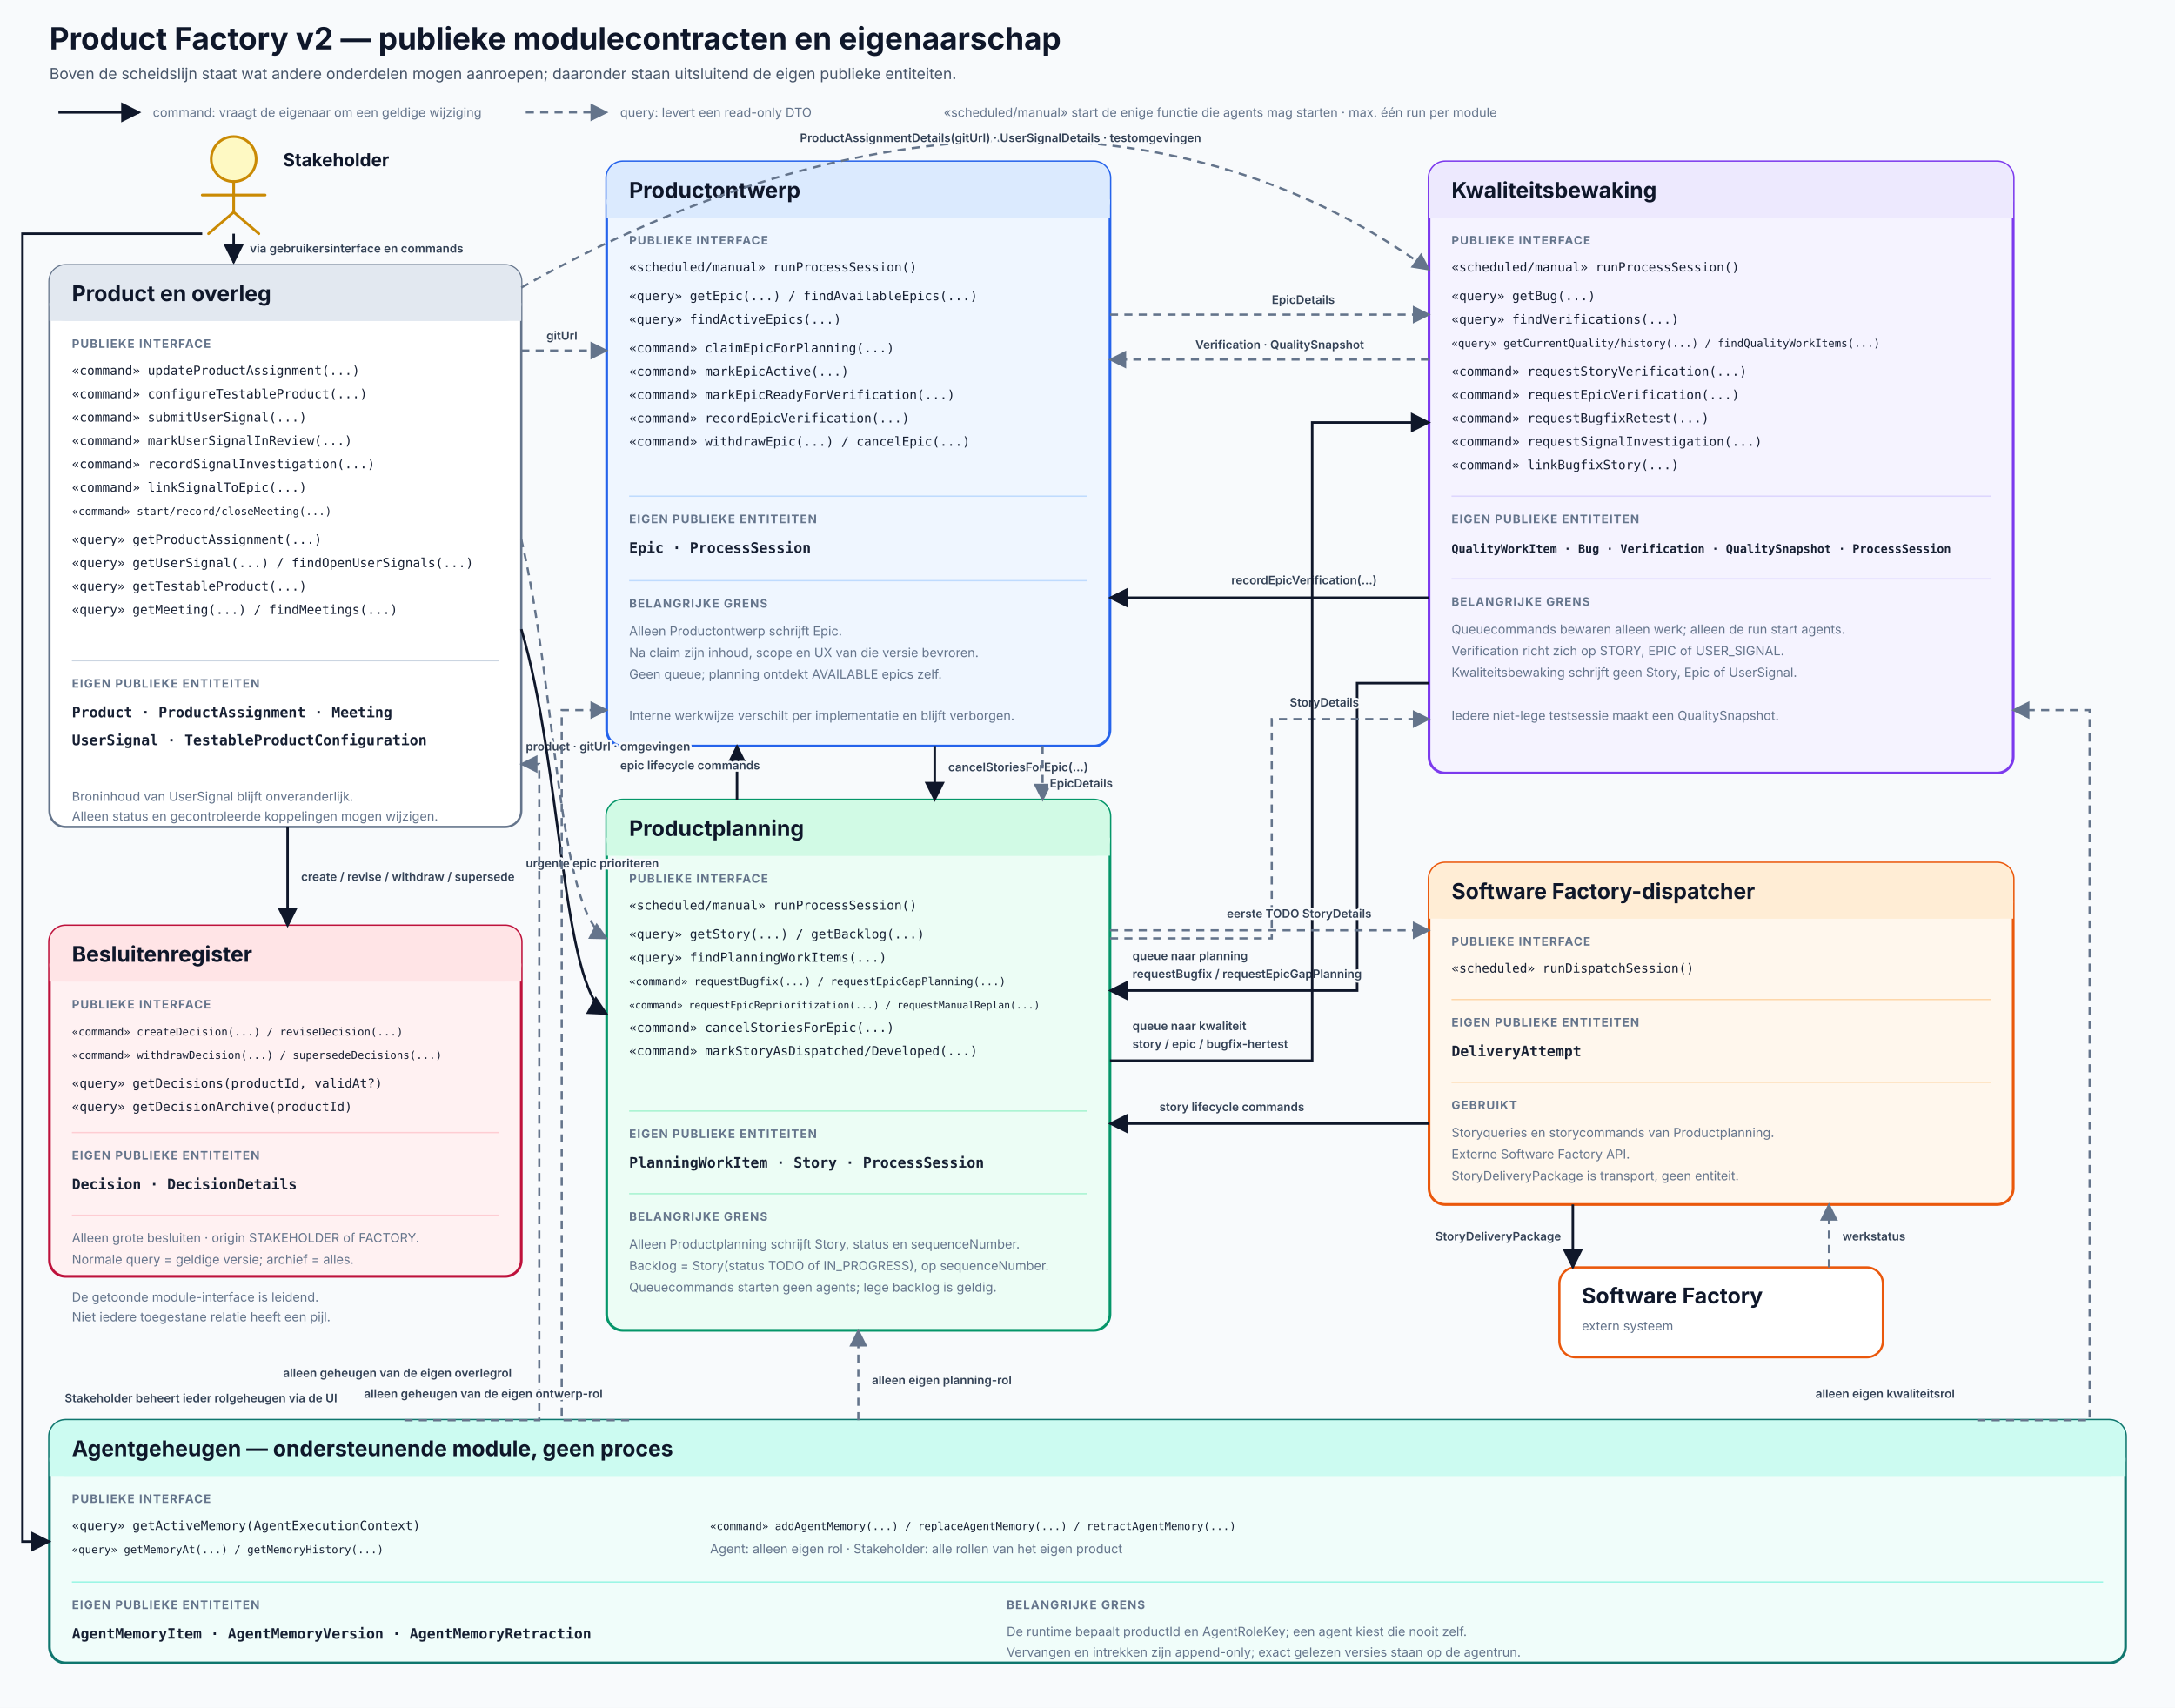
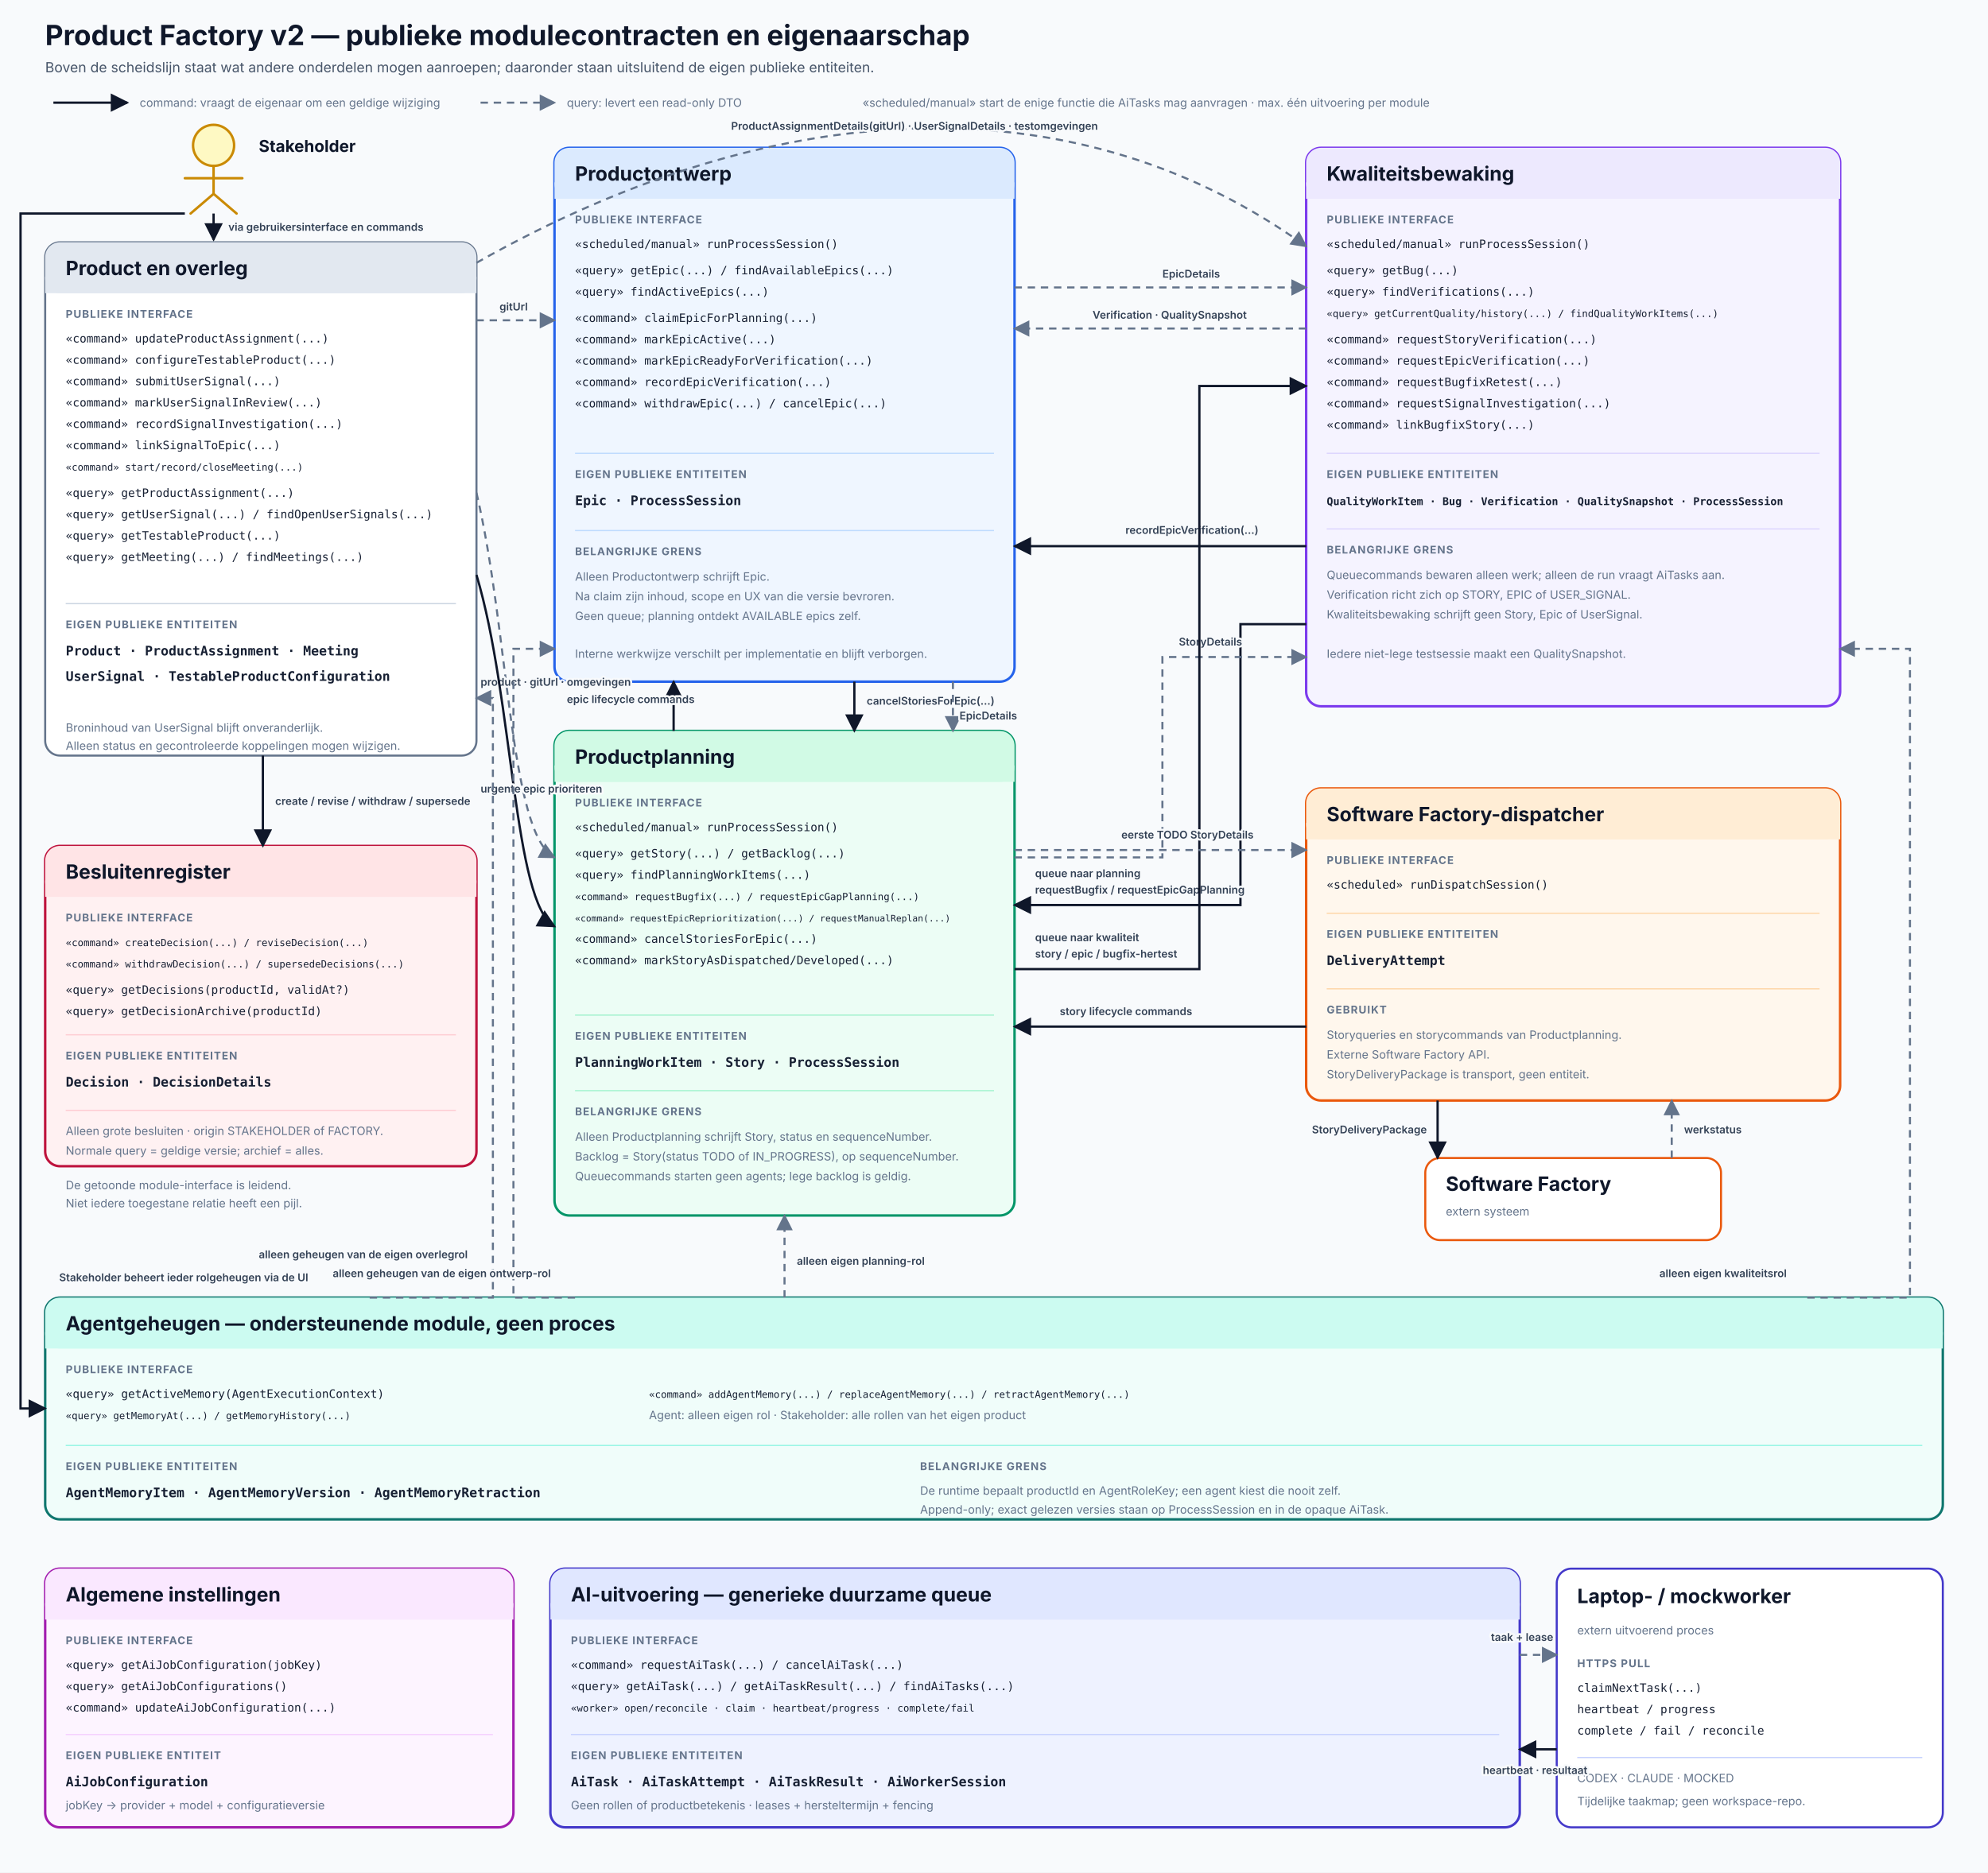
- <svg xmlns="http://www.w3.org/2000/svg" width="2420" height="1900" viewBox="0 0 2420 1900" role="img" aria-labelledby="title desc">
+ <svg xmlns="http://www.w3.org/2000/svg" width="2420" height="2280" viewBox="0 0 2420 2280" role="img" aria-labelledby="title desc">
  <defs>
    <marker id="commandArrow" viewBox="0 0 10 10" refX="9" refY="5" markerWidth="8" markerHeight="8" orient="auto">
      <path d="M0 0 L10 5 L0 10 Z" fill="#0f172a" />
    </marker>
    <marker id="queryArrow" viewBox="0 0 10 10" refX="9" refY="5" markerWidth="8" markerHeight="8" orient="auto">
      <path d="M0 0 L10 5 L0 10 Z" fill="#64748b" />
    </marker>
    <style>
      .title { font: 700 34px Inter, Arial, sans-serif; fill: #0f172a; }
      .subtitle { font: 400 17px Inter, Arial, sans-serif; fill: #475569; }
      .module-title { font: 700 24px Inter, Arial, sans-serif; fill: #0f172a; }
      .section-title { font: 700 13px Inter, Arial, sans-serif; letter-spacing: 1px; fill: #64748b; }
      .api { font: 500 14px ui-monospace, SFMono-Regular, Menlo, monospace; fill: #172033; }
      .entity { font: 600 16px ui-monospace, SFMono-Regular, Menlo, monospace; fill: #172033; }
      .note { font: 400 14px Inter, Arial, sans-serif; fill: #64748b; }
      .flow { font: 600 13px Inter, Arial, sans-serif; fill: #334155; paint-order: stroke; stroke: #f8fafc; stroke-width: 5px; stroke-linejoin: round; }
      .command { fill: none; stroke: #0f172a; stroke-width: 2.8; marker-end: url(#commandArrow); }
      .query { fill: none; stroke: #64748b; stroke-width: 2.5; stroke-dasharray: 9 7; marker-end: url(#queryArrow); }
      .divider { stroke-width: 1.5; }
    </style>
  </defs>
-   <rect width="2420" height="1900" fill="#f8fafc" />
+   <rect width="2420" height="2280" fill="#f8fafc" />
  <text x="55" y="55" class="title">Product Factory v2 — publieke modulecontracten en eigenaarschap</text>
  <text x="55" y="88" class="subtitle">Boven de scheidslijn staat wat andere onderdelen mogen aanroepen; daaronder staan uitsluitend de eigen publieke entiteiten.</text>
  <path d="M65 125 H155" class="command" />
  <text x="170" y="130" class="note">command: vraagt de eigenaar om een geldige wijziging</text>
  <path d="M585 125 H675" class="query" />
  <text x="690" y="130" class="note">query: levert een read-only DTO</text>
-   <text x="1050" y="130" class="note">«scheduled/manual» start de enige functie die agents mag starten · max. één run per module</text>
+   <text x="1050" y="130" class="note">«scheduled/manual» start de enige functie die AiTasks mag aanvragen · max. één uitvoering per module</text>
  <circle cx="260" cy="177" r="25" fill="#fef9c3" stroke="#ca8a04" stroke-width="3" />
  <path d="M260 202 V236 M225 217 H295 M260 236 L232 260 M260 236 L288 260" fill="none" stroke="#ca8a04" stroke-width="3" stroke-linecap="round" />
  <text x="315" y="185" class="module-title" style="font-size:20px">Stakeholder</text>
  <path d="M260 260 V292" class="command" />
  <text x="278" y="281" class="flow">via gebruikersinterface en commands</text>
  <rect x="55" y="295" width="525" height="625" rx="18" fill="#ffffff" stroke="#64748b" stroke-width="2.5" />
  <rect x="55" y="295" width="525" height="62" rx="18" fill="#e2e8f0" />
  <path d="M55 337 V357 H580 V337" fill="#e2e8f0" />
  <text x="80" y="335" class="module-title">Product en overleg</text>
  <text x="80" y="387" class="section-title">PUBLIEKE INTERFACE</text>
  <text x="80" y="417" class="api">«command» updateProductAssignment(...)</text>
  <text x="80" y="443" class="api">«command» configureTestableProduct(...)</text>
  <text x="80" y="469" class="api">«command» submitUserSignal(...)</text>
  <text x="80" y="495" class="api">«command» markUserSignalInReview(...)</text>
  <text x="80" y="521" class="api">«command» recordSignalInvestigation(...)</text>
  <text x="80" y="547" class="api">«command» linkSignalToEpic(...)</text>
  <text x="80" y="573" class="api" style="font-size:12px">«command» start/record/closeMeeting(...)</text>
  <text x="80" y="605" class="api">«query» getProductAssignment(...)</text>
  <text x="80" y="631" class="api">«query» getUserSignal(...) / findOpenUserSignals(...)</text>
  <text x="80" y="657" class="api">«query» getTestableProduct(...)</text>
  <text x="80" y="683" class="api">«query» getMeeting(...) / findMeetings(...)</text>
  <line x1="80" y1="735" x2="555" y2="735" class="divider" stroke="#cbd5e1" />
  <text x="80" y="765" class="section-title">EIGEN PUBLIEKE ENTITEITEN</text>
  <text x="80" y="798" class="entity">Product · ProductAssignment · Meeting</text>
  <text x="80" y="829" class="entity">UserSignal · TestableProductConfiguration</text>
  <text x="80" y="891" class="note">Broninhoud van UserSignal blijft onveranderlijk.</text>
  <text x="80" y="913" class="note">Alleen status en gecontroleerde koppelingen mogen wijzigen.</text>
  <rect x="675" y="180" width="560" height="650" rx="18" fill="#eff6ff" stroke="#2563eb" stroke-width="3" />
  <rect x="675" y="180" width="560" height="62" rx="18" fill="#dbeafe" />
  <path d="M675 222 V242 H1235 V222" fill="#dbeafe" />
  <text x="700" y="220" class="module-title">Productontwerp</text>
  <text x="700" y="272" class="section-title">PUBLIEKE INTERFACE</text>
  <text x="700" y="302" class="api">«scheduled/manual» runProcessSession()</text>
  <text x="700" y="334" class="api">«query» getEpic(...) / findAvailableEpics(...)</text>
  <text x="700" y="360" class="api">«query» findActiveEpics(...)</text>
  <text x="700" y="392" class="api">«command» claimEpicForPlanning(...)</text>
  <text x="700" y="418" class="api">«command» markEpicActive(...)</text>
  <text x="700" y="444" class="api">«command» markEpicReadyForVerification(...)</text>
  <text x="700" y="470" class="api">«command» recordEpicVerification(...)</text>
  <text x="700" y="496" class="api">«command» withdrawEpic(...) / cancelEpic(...)</text>
  <line x1="700" y1="552" x2="1210" y2="552" class="divider" stroke="#bfdbfe" />
  <text x="700" y="582" class="section-title">EIGEN PUBLIEKE ENTITEITEN</text>
  <text x="700" y="615" class="entity">Epic · ProcessSession</text>
  <line x1="700" y1="646" x2="1210" y2="646" class="divider" stroke="#bfdbfe" />
  <text x="700" y="676" class="section-title">BELANGRIJKE GRENS</text>
  <text x="700" y="707" class="note">Alleen Productontwerp schrijft Epic.</text>
  <text x="700" y="731" class="note">Na claim zijn inhoud, scope en UX van die versie bevroren.</text>
  <text x="700" y="755" class="note">Geen queue; planning ontdekt AVAILABLE epics zelf.</text>
  <text x="700" y="801" class="note">Interne werkwijze verschilt per implementatie en blijft verborgen.</text>
  <rect x="675" y="890" width="560" height="590" rx="18" fill="#ecfdf5" stroke="#059669" stroke-width="3" />
  <rect x="675" y="890" width="560" height="62" rx="18" fill="#d1fae5" />
  <path d="M675 932 V952 H1235 V932" fill="#d1fae5" />
  <text x="700" y="930" class="module-title">Productplanning</text>
  <text x="700" y="982" class="section-title">PUBLIEKE INTERFACE</text>
  <text x="700" y="1012" class="api">«scheduled/manual» runProcessSession()</text>
  <text x="700" y="1044" class="api">«query» getStory(...) / getBacklog(...)</text>
  <text x="700" y="1070" class="api">«query» findPlanningWorkItems(...)</text>
  <text x="700" y="1096" class="api" style="font-size:12px">«command» requestBugfix(...) / requestEpicGapPlanning(...)</text>
  <text x="700" y="1122" class="api" style="font-size:11px">«command» requestEpicReprioritization(...) / requestManualReplan(...)</text>
  <text x="700" y="1148" class="api">«command» cancelStoriesForEpic(...)</text>
  <text x="700" y="1174" class="api">«command» markStoryAsDispatched/Developed(...)</text>
  <line x1="700" y1="1236" x2="1210" y2="1236" class="divider" stroke="#a7f3d0" />
  <text x="700" y="1266" class="section-title">EIGEN PUBLIEKE ENTITEITEN</text>
  <text x="700" y="1299" class="entity">PlanningWorkItem · Story · ProcessSession</text>
  <line x1="700" y1="1328" x2="1210" y2="1328" class="divider" stroke="#a7f3d0" />
  <text x="700" y="1358" class="section-title">BELANGRIJKE GRENS</text>
  <text x="700" y="1389" class="note">Alleen Productplanning schrijft Story, status en sequenceNumber.</text>
  <text x="700" y="1413" class="note">Backlog = Story(status TODO of IN_PROGRESS), op sequenceNumber.</text>
  <text x="700" y="1437" class="note">Queuecommands starten geen agents; lege backlog is geldig.</text>
  <g transform="translate(220 0)">
    <rect x="1370" y="180" width="650" height="680" rx="18" fill="#f5f3ff" stroke="#7c3aed" stroke-width="3" />
    <rect x="1370" y="180" width="650" height="62" rx="18" fill="#ede9fe" />
    <path d="M1370 222 V242 H2020 V222" fill="#ede9fe" />
    <text x="1395" y="220" class="module-title">Kwaliteitsbewaking</text>
    <text x="1395" y="272" class="section-title">PUBLIEKE INTERFACE</text>
    <text x="1395" y="302" class="api">«scheduled/manual» runProcessSession()</text>
    <text x="1395" y="334" class="api">«query» getBug(...)</text>
    <text x="1395" y="360" class="api">«query» findVerifications(...)</text>
    <text x="1395" y="386" class="api" style="font-size:12px">«query» getCurrentQuality/history(...) / findQualityWorkItems(...)</text>
    <text x="1395" y="418" class="api">«command» requestStoryVerification(...)</text>
    <text x="1395" y="444" class="api">«command» requestEpicVerification(...)</text>
    <text x="1395" y="470" class="api">«command» requestBugfixRetest(...)</text>
    <text x="1395" y="496" class="api">«command» requestSignalInvestigation(...)</text>
    <text x="1395" y="522" class="api">«command» linkBugfixStory(...)</text>
    <line x1="1395" y1="552" x2="1995" y2="552" class="divider" stroke="#ddd6fe" />
    <text x="1395" y="582" class="section-title">EIGEN PUBLIEKE ENTITEITEN</text>
    <text x="1395" y="615" class="entity" style="font-size:13px">QualityWorkItem · Bug · Verification · QualitySnapshot · ProcessSession</text>
    <line x1="1395" y1="644" x2="1995" y2="644" class="divider" stroke="#ddd6fe" />
    <text x="1395" y="674" class="section-title">BELANGRIJKE GRENS</text>
-     <text x="1395" y="705" class="note">Queuecommands bewaren alleen werk; alleen de run start agents.</text>
+     <text x="1395" y="705" class="note">Queuecommands bewaren alleen werk; alleen de run vraagt AiTasks aan.</text>
    <text x="1395" y="729" class="note">Verification richt zich op STORY, EPIC of USER_SIGNAL.</text>
    <text x="1395" y="753" class="note">Kwaliteitsbewaking schrijft geen Story, Epic of UserSignal.</text>
    <text x="1395" y="801" class="note">Iedere niet-lege testsessie maakt een QualitySnapshot.</text>
  </g>
  <rect x="55" y="1030" width="525" height="390" rx="18" fill="#fff1f2" stroke="#be123c" stroke-width="3" />
  <rect x="55" y="1030" width="525" height="62" rx="18" fill="#ffe4e6" />
  <path d="M55 1072 V1092 H580 V1072" fill="#ffe4e6" />
  <text x="80" y="1070" class="module-title">Besluitenregister</text>
  <text x="80" y="1122" class="section-title">PUBLIEKE INTERFACE</text>
  <text x="80" y="1152" class="api" style="font-size:12px">«command» createDecision(...) / reviseDecision(...)</text>
  <text x="80" y="1178" class="api" style="font-size:12px">«command» withdrawDecision(...) / supersedeDecisions(...)</text>
  <text x="80" y="1210" class="api">«query» getDecisions(productId, validAt?)</text>
  <text x="80" y="1236" class="api">«query» getDecisionArchive(productId)</text>
  <line x1="80" y1="1260" x2="555" y2="1260" class="divider" stroke="#fecdd3" />
  <text x="80" y="1290" class="section-title">EIGEN PUBLIEKE ENTITEITEN</text>
  <text x="80" y="1323" class="entity">Decision · DecisionDetails</text>
  <line x1="80" y1="1352" x2="555" y2="1352" class="divider" stroke="#fecdd3" />
  <text x="80" y="1382" class="note">Alleen grote besluiten · origin STAKEHOLDER of FACTORY.</text>
  <text x="80" y="1406" class="note">Normale query = geldige versie; archief = alles.</text>
  <g transform="translate(220 0)">
    <rect x="1370" y="960" width="650" height="380" rx="18" fill="#fff7ed" stroke="#ea580c" stroke-width="3" />
    <rect x="1370" y="960" width="650" height="62" rx="18" fill="#ffedd5" />
    <path d="M1370 1002 V1022 H2020 V1002" fill="#ffedd5" />
    <text x="1395" y="1000" class="module-title">Software Factory-dispatcher</text>
    <text x="1395" y="1052" class="section-title">PUBLIEKE INTERFACE</text>
    <text x="1395" y="1082" class="api">«scheduled» runDispatchSession()</text>
    <line x1="1395" y1="1112" x2="1995" y2="1112" class="divider" stroke="#fed7aa" />
    <text x="1395" y="1142" class="section-title">EIGEN PUBLIEKE ENTITEITEN</text>
    <text x="1395" y="1175" class="entity">DeliveryAttempt</text>
    <line x1="1395" y1="1204" x2="1995" y2="1204" class="divider" stroke="#fed7aa" />
    <text x="1395" y="1234" class="section-title">GEBRUIKT</text>
    <text x="1395" y="1265" class="note">Storyqueries en storycommands van Productplanning.</text>
    <text x="1395" y="1289" class="note">Externe Software Factory API.</text>
    <text x="1395" y="1313" class="note">StoryDeliveryPackage is transport, geen entiteit.</text>
  </g>
  <g transform="translate(220 0)">
    <rect x="1515" y="1410" width="360" height="100" rx="18" fill="#ffffff" stroke="#ea580c" stroke-width="2.5" />
    <text x="1540" y="1450" class="module-title">Software Factory</text>
    <text x="1540" y="1480" class="note">extern systeem</text>
  </g>
  <path d="M580 390 H675" class="query" />
  <text x="608" y="378" class="flow">gitUrl</text>
  <path d="M580 600 C620 770 620 1015 675 1044" class="query" />
  <text x="585" y="835" class="flow">product · gitUrl · omgevingen</text>
  <path d="M580 700 C625 850 625 1100 675 1128" class="command" />
  <text x="585" y="965" class="flow">urgente epic prioriteren</text>
  <path d="M580 320 C960 105 1320 105 1590 300" class="query" />
  <text x="890" y="158" class="flow">ProductAssignmentDetails(gitUrl) · UserSignalDetails · testomgevingen</text>
  <path d="M820 890 V830" class="command" />
  <text x="690" y="856" class="flow">epic lifecycle commands</text>
  <path d="M1040 830 V890" class="command" />
  <text x="1055" y="858" class="flow">cancelStoriesForEpic(...)</text>
  <path d="M1160 830 V890" class="query" />
  <text x="1168" y="876" class="flow">EpicDetails</text>
  <path d="M1235 350 H1590" class="query" />
  <text x="1415" y="338" class="flow">EpicDetails</text>
  <path d="M1590 400 H1235" class="query" />
  <text x="1330" y="388" class="flow">Verification · QualitySnapshot</text>
  <path d="M1590 665 H1235" class="command" />
  <text x="1370" y="650" class="flow">recordEpicVerification(...)</text>
  <path d="M1590 760 H1510 V1102 H1235" class="command" />
  <text x="1260" y="1068" class="flow">queue naar planning</text>
  <text x="1260" y="1088" class="flow">requestBugfix / requestEpicGapPlanning</text>
  <path d="M1235 1044 H1415 V800 H1590" class="query" />
  <text x="1435" y="786" class="flow">StoryDetails</text>
  <path d="M1235 1180 H1460 V470 H1590" class="command" />
  <text x="1260" y="1146" class="flow">queue naar kwaliteit</text>
  <text x="1260" y="1166" class="flow">story / epic / bugfix-hertest</text>
  <path d="M1590 1250 H1235" class="command" />
  <text x="1290" y="1236" class="flow">story lifecycle commands</text>
  <path d="M1235 1035 H1590" class="query" />
  <text x="1365" y="1021" class="flow">eerste TODO StoryDetails</text>
  <path d="M1750 1340 V1410" class="command" />
  <text x="1597" y="1380" class="flow">StoryDeliveryPackage</text>
  <path d="M2035 1410 V1340" class="query" />
  <text x="2050" y="1380" class="flow">werkstatus</text>
  <path d="M320 920 V1030" class="command" />
  <text x="335" y="980" class="flow">create / revise / withdraw / supersede</text>
  <text x="80" y="1448" class="note">De getoonde module-interface is leidend.</text>
  <text x="80" y="1470" class="note">Niet iedere toegestane relatie heeft een pijl.</text>
  <rect x="55" y="1580" width="2310" height="270" rx="18" fill="#f0fdfa" stroke="#0f766e" stroke-width="3" />
  <rect x="55" y="1580" width="2310" height="62" rx="18" fill="#ccfbf1" />
  <path d="M55 1622 V1642 H2365 V1622" fill="#ccfbf1" />
  <text x="80" y="1620" class="module-title">Agentgeheugen — ondersteunende module, geen proces</text>
  <text x="80" y="1672" class="section-title">PUBLIEKE INTERFACE</text>
  <text x="80" y="1702" class="api">«query» getActiveMemory(AgentExecutionContext)</text>
  <text x="80" y="1728" class="api" style="font-size:12px">«query» getMemoryAt(...) / getMemoryHistory(...)</text>
  <text x="790" y="1702" class="api" style="font-size:12px">«command» addAgentMemory(...) / replaceAgentMemory(...) / retractAgentMemory(...)</text>
  <text x="790" y="1728" class="note">Agent: alleen eigen rol · Stakeholder: alle rollen van het eigen product</text>
  <line x1="80" y1="1760" x2="2340" y2="1760" class="divider" stroke="#99f6e4" />
  <text x="80" y="1790" class="section-title">EIGEN PUBLIEKE ENTITEITEN</text>
  <text x="80" y="1823" class="entity">AgentMemoryItem · AgentMemoryVersion · AgentMemoryRetraction</text>
  <text x="1120" y="1790" class="section-title">BELANGRIJKE GRENS</text>
  <text x="1120" y="1820" class="note">De runtime bepaalt productId en AgentRoleKey; een agent kiest die nooit zelf.</text>
-   <text x="1120" y="1843" class="note">Vervangen en intrekken zijn append-only; exact gelezen versies staan op de agentrun.</text>
+   <text x="1120" y="1843" class="note">Append-only; exact gelezen versies staan op ProcessSession en in de opaque AiTask.</text>
  <path d="M450 1580 H600 V850 H580" class="query" />
  <text x="315" y="1532" class="flow">alleen geheugen van de eigen overlegrol</text>
  <path d="M700 1580 H625 V790 H675" class="query" />
  <text x="405" y="1555" class="flow">alleen geheugen van de eigen ontwerp-rol</text>
  <path d="M955 1580 V1480" class="query" />
  <text x="970" y="1540" class="flow">alleen eigen planning-rol</text>
  <path d="M2200 1580 H2325 V790 H2240" class="query" />
  <text x="2020" y="1555" class="flow">alleen eigen kwaliteitsrol</text>
  <path d="M225 260 H25 V1715 H55" class="command" />
  <text x="72" y="1560" class="flow">Stakeholder beheert ieder rolgeheugen via de UI</text>
+   <rect x="55" y="1910" width="570" height="315" rx="18" fill="#fdf4ff" stroke="#a21caf" stroke-width="3" />
+   <rect x="55" y="1910" width="570" height="62" rx="18" fill="#fae8ff" />
+   <path d="M55 1952 V1972 H625 V1952" fill="#fae8ff" />
+   <text x="80" y="1950" class="module-title">Algemene instellingen</text>
+   <text x="80" y="2002" class="section-title">PUBLIEKE INTERFACE</text>
+   <text x="80" y="2032" class="api">«query» getAiJobConfiguration(jobKey)</text>
+   <text x="80" y="2058" class="api">«query» getAiJobConfigurations()</text>
+   <text x="80" y="2084" class="api">«command» updateAiJobConfiguration(...)</text>
+   <line x1="80" y1="2112" x2="600" y2="2112" class="divider" stroke="#f5d0fe" />
+   <text x="80" y="2142" class="section-title">EIGEN PUBLIEKE ENTITEIT</text>
+   <text x="80" y="2175" class="entity">AiJobConfiguration</text>
+   <text x="80" y="2203" class="note">jobKey → provider + model + configuratieversie</text>
+   <rect x="670" y="1910" width="1180" height="315" rx="18" fill="#eef2ff" stroke="#4338ca" stroke-width="3" />
+   <rect x="670" y="1910" width="1180" height="62" rx="18" fill="#e0e7ff" />
+   <path d="M670 1952 V1972 H1850 V1952" fill="#e0e7ff" />
+   <text x="695" y="1950" class="module-title">AI-uitvoering — generieke duurzame queue</text>
+   <text x="695" y="2002" class="section-title">PUBLIEKE INTERFACE</text>
+   <text x="695" y="2032" class="api">«command» requestAiTask(...) / cancelAiTask(...)</text>
+   <text x="695" y="2058" class="api">«query» getAiTask(...) / getAiTaskResult(...) / findAiTasks(...)</text>
+   <text x="695" y="2084" class="api" style="font-size:12px">«worker» open/reconcile · claim · heartbeat/progress · complete/fail</text>
+   <line x1="695" y1="2112" x2="1825" y2="2112" class="divider" stroke="#c7d2fe" />
+   <text x="695" y="2142" class="section-title">EIGEN PUBLIEKE ENTITEITEN</text>
+   <text x="695" y="2175" class="entity">AiTask · AiTaskAttempt · AiTaskResult · AiWorkerSession</text>
+   <text x="695" y="2203" class="note">Geen rollen of productbetekenis · leases + hersteltermijn + fencing</text>
+   <rect x="1895" y="1910" width="470" height="315" rx="18" fill="#ffffff" stroke="#4338ca" stroke-width="2.5" />
+   <text x="1920" y="1952" class="module-title">Laptop- / mockworker</text>
+   <text x="1920" y="1990" class="note">extern uitvoerend proces</text>
+   <text x="1920" y="2030" class="section-title">HTTPS PULL</text>
+   <text x="1920" y="2060" class="api">claimNextTask(...)</text>
+   <text x="1920" y="2086" class="api">heartbeat / progress</text>
+   <text x="1920" y="2112" class="api">complete / fail / reconcile</text>
+   <line x1="1920" y1="2140" x2="2340" y2="2140" class="divider" stroke="#c7d2fe" />
+   <text x="1920" y="2170" class="note">CODEX · CLAUDE · MOCKED</text>
+   <text x="1920" y="2198" class="note">Tijdelijke taakmap; geen workspace-repo.</text>
+   <path d="M1850 2015 H1895" class="query" />
+   <text x="1815" y="1998" class="flow">taak + lease</text>
+   <path d="M1895 2130 H1850" class="command" />
+   <text x="1805" y="2160" class="flow">heartbeat · resultaat</text>
</svg>
